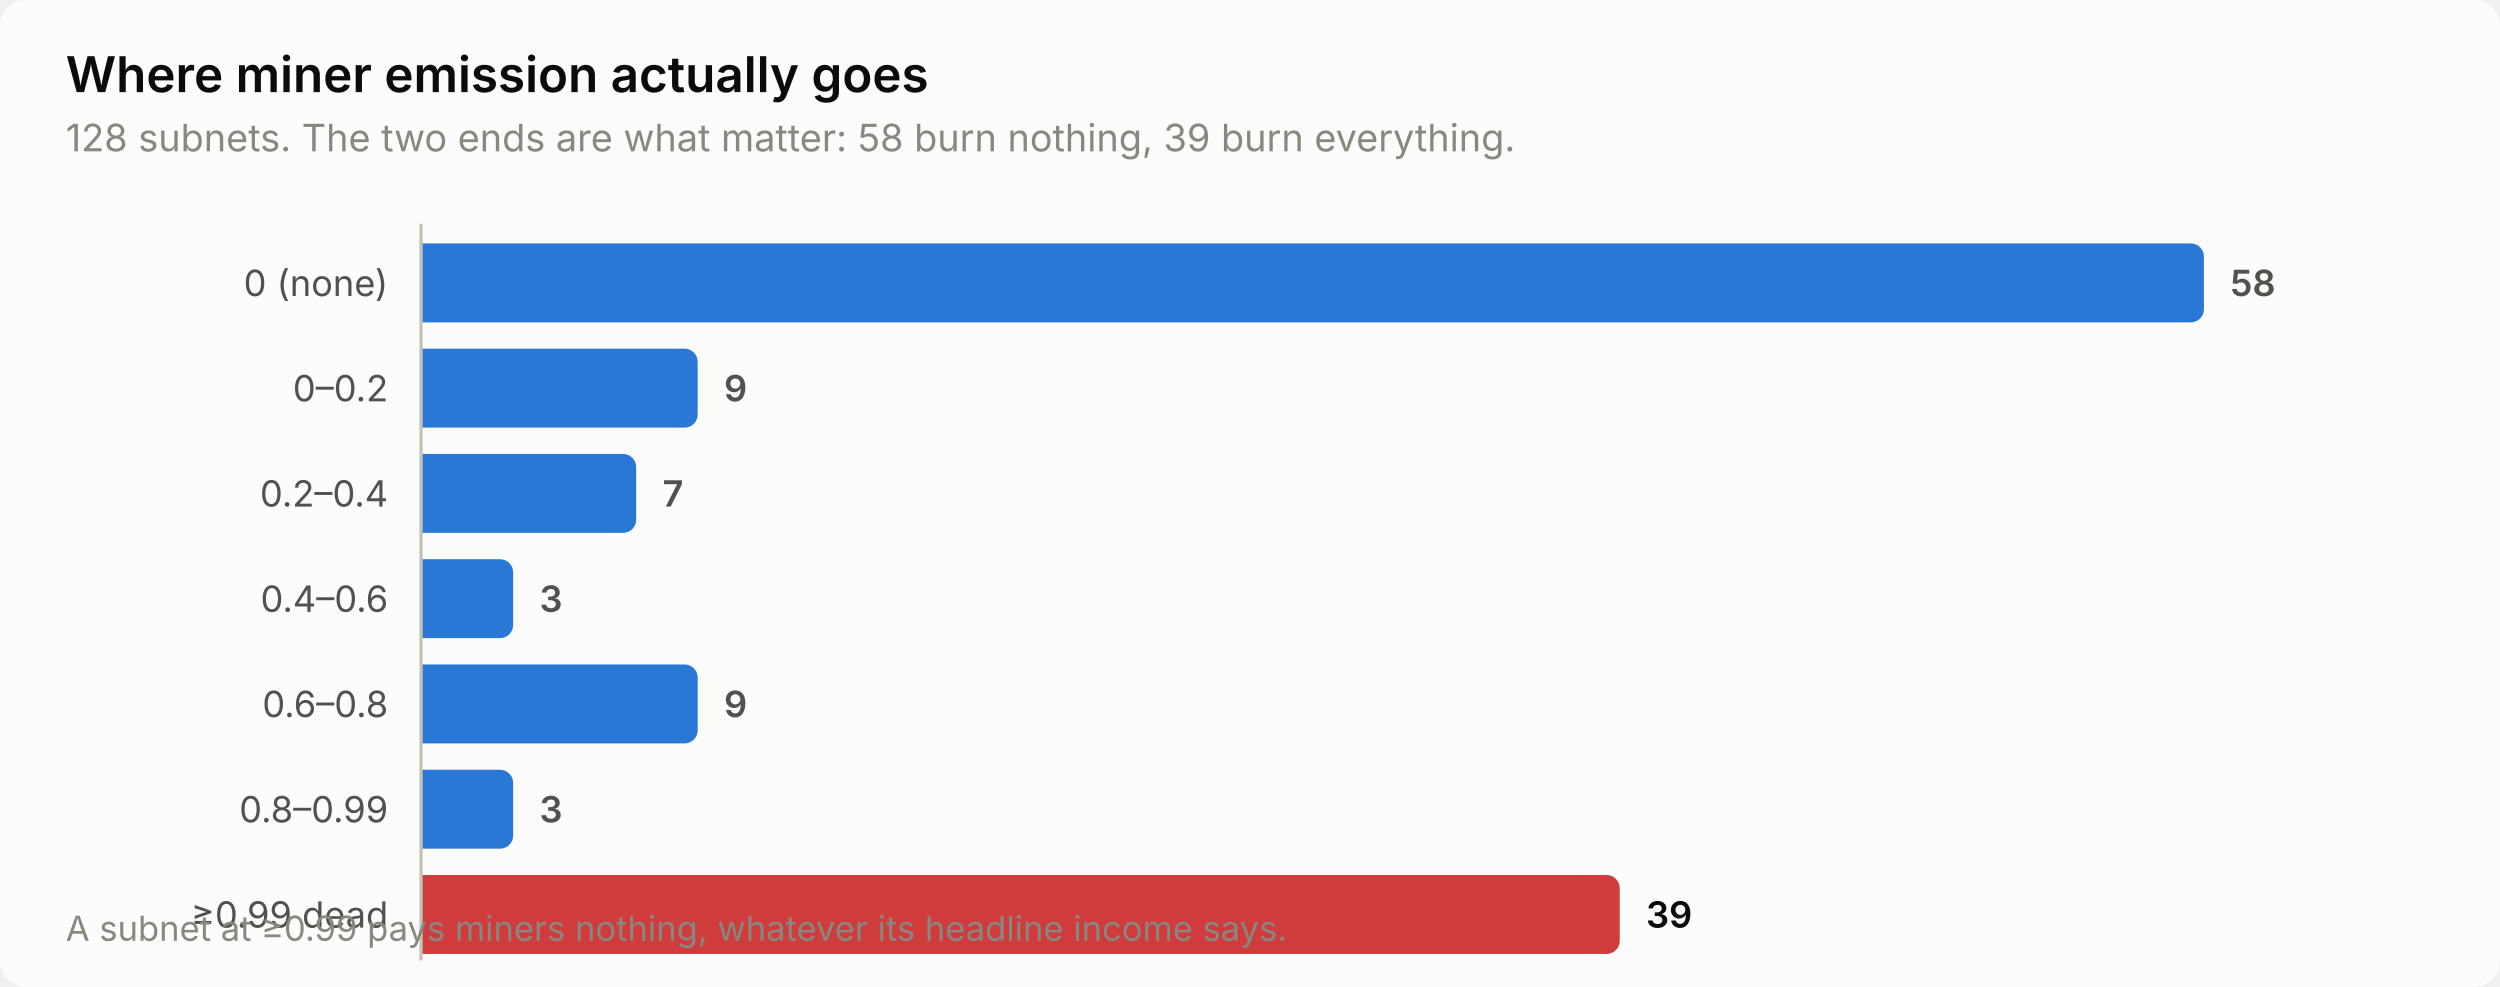
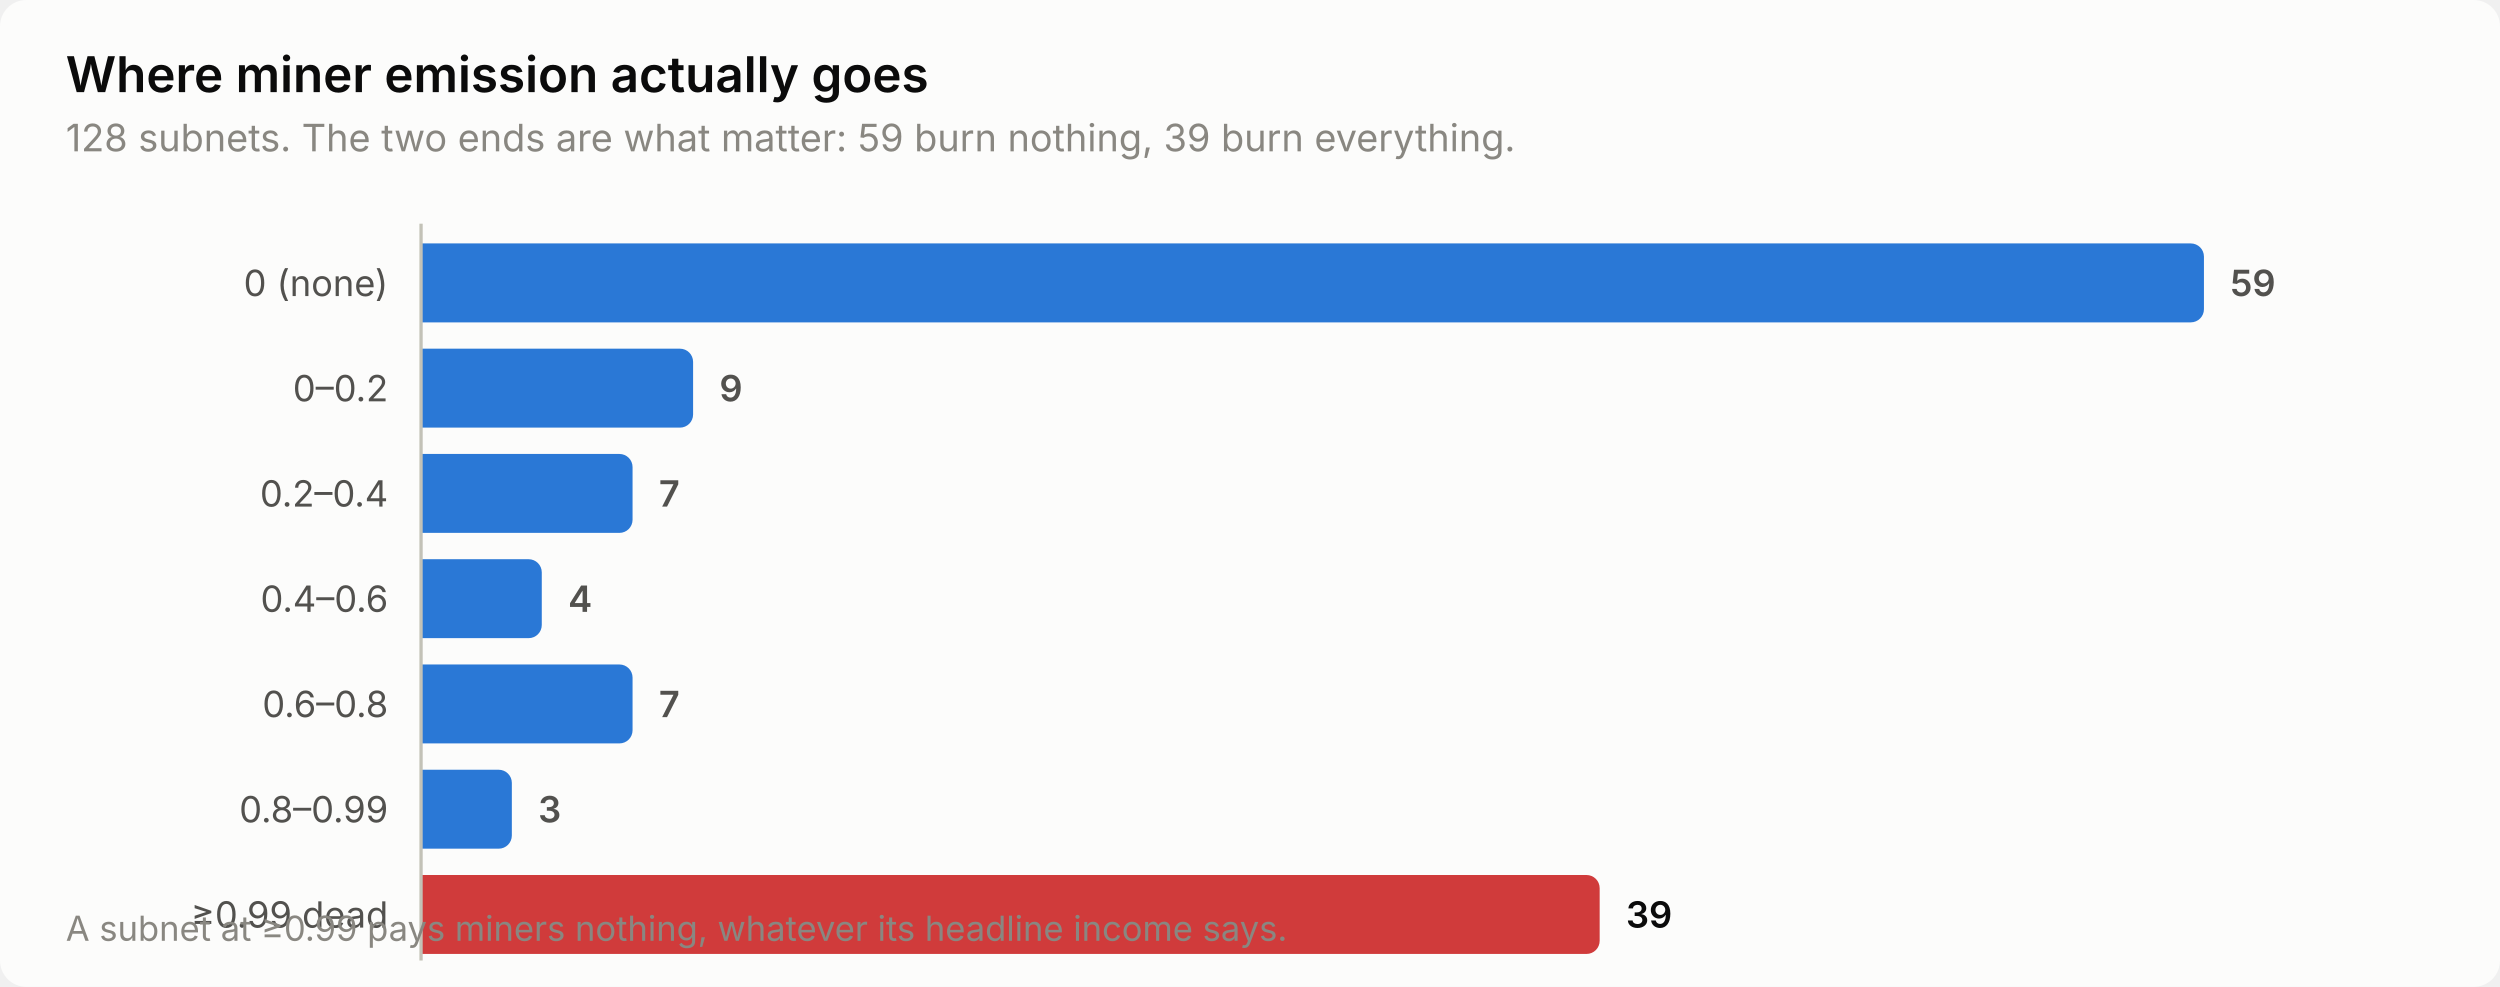
<svg xmlns="http://www.w3.org/2000/svg" width="760" height="300" viewBox="0 0 760 300" role="img" aria-label="Where miner emission actually goes">
  <style>
    text { font-family: system-ui, -apple-system, 'Segoe UI', sans-serif; }
    .t-title { font-size: 15px; font-weight: 600; }
    .t-sub { font-size: 11.5px; }
    .t-lab { font-size: 11px; }
    .t-val { font-size: 11px; font-weight: 600; font-variant-numeric: tabular-nums; }
    .t-tick { font-size: 10.5px; font-variant-numeric: tabular-nums; }

    .surface { fill: #fcfcfb; }
    .ink { fill: #0b0b0b; }
    .ink2 { fill: #52514e; }
    .muted { fill: #898781; }
    .grid { stroke: #e1e0d9; }
    .axis { stroke: #c3c2b7; }
    .accent { fill: #2a78d6; }
    .critical { fill: #d03b3b; }
    .deemph { fill: #d8d7d0; }

    @media (prefers-color-scheme: dark) {
      .surface { fill: #1a1a19; }
      .ink { fill: #ffffff; }
      .ink2 { fill: #c3c2b7; }
      .muted { fill: #898781; }
      .grid { stroke: #2c2c2a; }
      .axis { stroke: #383835; }
      .accent { fill: #3987e5; }
      .deemph { fill: #3a3a37; }
    }
</style>
  <rect class="surface" width="760" height="300" rx="8" />
  <text class="ink t-title" x="20" y="28">Where miner emission actually goes</text>
-   <text class="muted t-sub" x="20" y="46">128 subnets. The two ends are what matter: 58 burn nothing, 39 burn everything.</text>
+   <text class="muted t-sub" x="20" y="46">128 subnets. The two ends are what matter: 59 burn nothing, 39 burn everything.</text>
  <text class="ink2 t-lab" x="118" y="90" text-anchor="end">0 (none)</text>
  <path class="accent" d="M128.0,74.0 H666.0 a4.0,4.0 0 0 1 4.0,4.0 V94.0 a4.0,4.0 0 0 1 -4.0,4.0 H128.0 Z" />
-   <text class="ink2 t-val" x="678.0" y="90">58</text>
+   <text class="ink2 t-val" x="678.0" y="90">59</text>
  <text class="ink2 t-lab" x="118" y="122" text-anchor="end">0–0.2</text>
-   <path class="accent" d="M128.0,106.0 H208.1 a4.0,4.0 0 0 1 4.0,4.0 V126.0 a4.0,4.0 0 0 1 -4.0,4.0 H128.0 Z" />
-   <text class="ink2 t-val" x="220.1" y="122">9</text>
+   <path class="accent" d="M128.0,106.0 H206.7 a4.0,4.0 0 0 1 4.0,4.0 V126.0 a4.0,4.0 0 0 1 -4.0,4.0 H128.0 Z" />
+   <text class="ink2 t-val" x="218.7" y="122">9</text>
  <text class="ink2 t-lab" x="118" y="154" text-anchor="end">0.2–0.4</text>
-   <path class="accent" d="M128.0,138.0 H189.4 a4.0,4.0 0 0 1 4.0,4.0 V158.0 a4.0,4.0 0 0 1 -4.0,4.0 H128.0 Z" />
-   <text class="ink2 t-val" x="201.4" y="154">7</text>
+   <path class="accent" d="M128.0,138.0 H188.3 a4.0,4.0 0 0 1 4.0,4.0 V158.0 a4.0,4.0 0 0 1 -4.0,4.0 H128.0 Z" />
+   <text class="ink2 t-val" x="200.3" y="154">7</text>
  <text class="ink2 t-lab" x="118" y="186" text-anchor="end">0.4–0.6</text>
-   <path class="accent" d="M128.0,170.0 H152.0 a4.0,4.0 0 0 1 4.0,4.0 V190.0 a4.0,4.0 0 0 1 -4.0,4.0 H128.0 Z" />
-   <text class="ink2 t-val" x="164.0" y="186">3</text>
+   <path class="accent" d="M128.0,170.0 H160.7 a4.0,4.0 0 0 1 4.0,4.0 V190.0 a4.0,4.0 0 0 1 -4.0,4.0 H128.0 Z" />
+   <text class="ink2 t-val" x="172.7" y="186">4</text>
  <text class="ink2 t-lab" x="118" y="218" text-anchor="end">0.6–0.8</text>
-   <path class="accent" d="M128.0,202.0 H208.1 a4.0,4.0 0 0 1 4.0,4.0 V222.0 a4.0,4.0 0 0 1 -4.0,4.0 H128.0 Z" />
-   <text class="ink2 t-val" x="220.1" y="218">9</text>
+   <path class="accent" d="M128.0,202.0 H188.3 a4.0,4.0 0 0 1 4.0,4.0 V222.0 a4.0,4.0 0 0 1 -4.0,4.0 H128.0 Z" />
+   <text class="ink2 t-val" x="200.3" y="218">7</text>
  <text class="ink2 t-lab" x="118" y="250" text-anchor="end">0.8–0.99</text>
-   <path class="accent" d="M128.0,234.0 H152.0 a4.0,4.0 0 0 1 4.0,4.0 V254.0 a4.0,4.0 0 0 1 -4.0,4.0 H128.0 Z" />
-   <text class="ink2 t-val" x="164.0" y="250">3</text>
+   <path class="accent" d="M128.0,234.0 H151.6 a4.0,4.0 0 0 1 4.0,4.0 V254.0 a4.0,4.0 0 0 1 -4.0,4.0 H128.0 Z" />
+   <text class="ink2 t-val" x="163.6" y="250">3</text>
  <text class="ink2 t-lab" x="118" y="282" text-anchor="end">≥0.99 dead</text>
-   <path class="critical" d="M128.0,266.0 H488.4 a4.0,4.0 0 0 1 4.0,4.0 V286.0 a4.0,4.0 0 0 1 -4.0,4.0 H128.0 Z" />
-   <text class="ink t-val" x="500.4" y="282">39</text>
+   <path class="critical" d="M128.0,266.0 H482.3 a4.0,4.0 0 0 1 4.0,4.0 V286.0 a4.0,4.0 0 0 1 -4.0,4.0 H128.0 Z" />
+   <text class="ink t-val" x="494.3" y="282">39</text>
  <line class="axis" x1="128" y1="68" x2="128" y2="292" stroke-width="1" />
  <text class="muted t-tick" x="20" y="286">A subnet at ≥0.99 pays miners nothing, whatever its headline income says.</text>
</svg>
